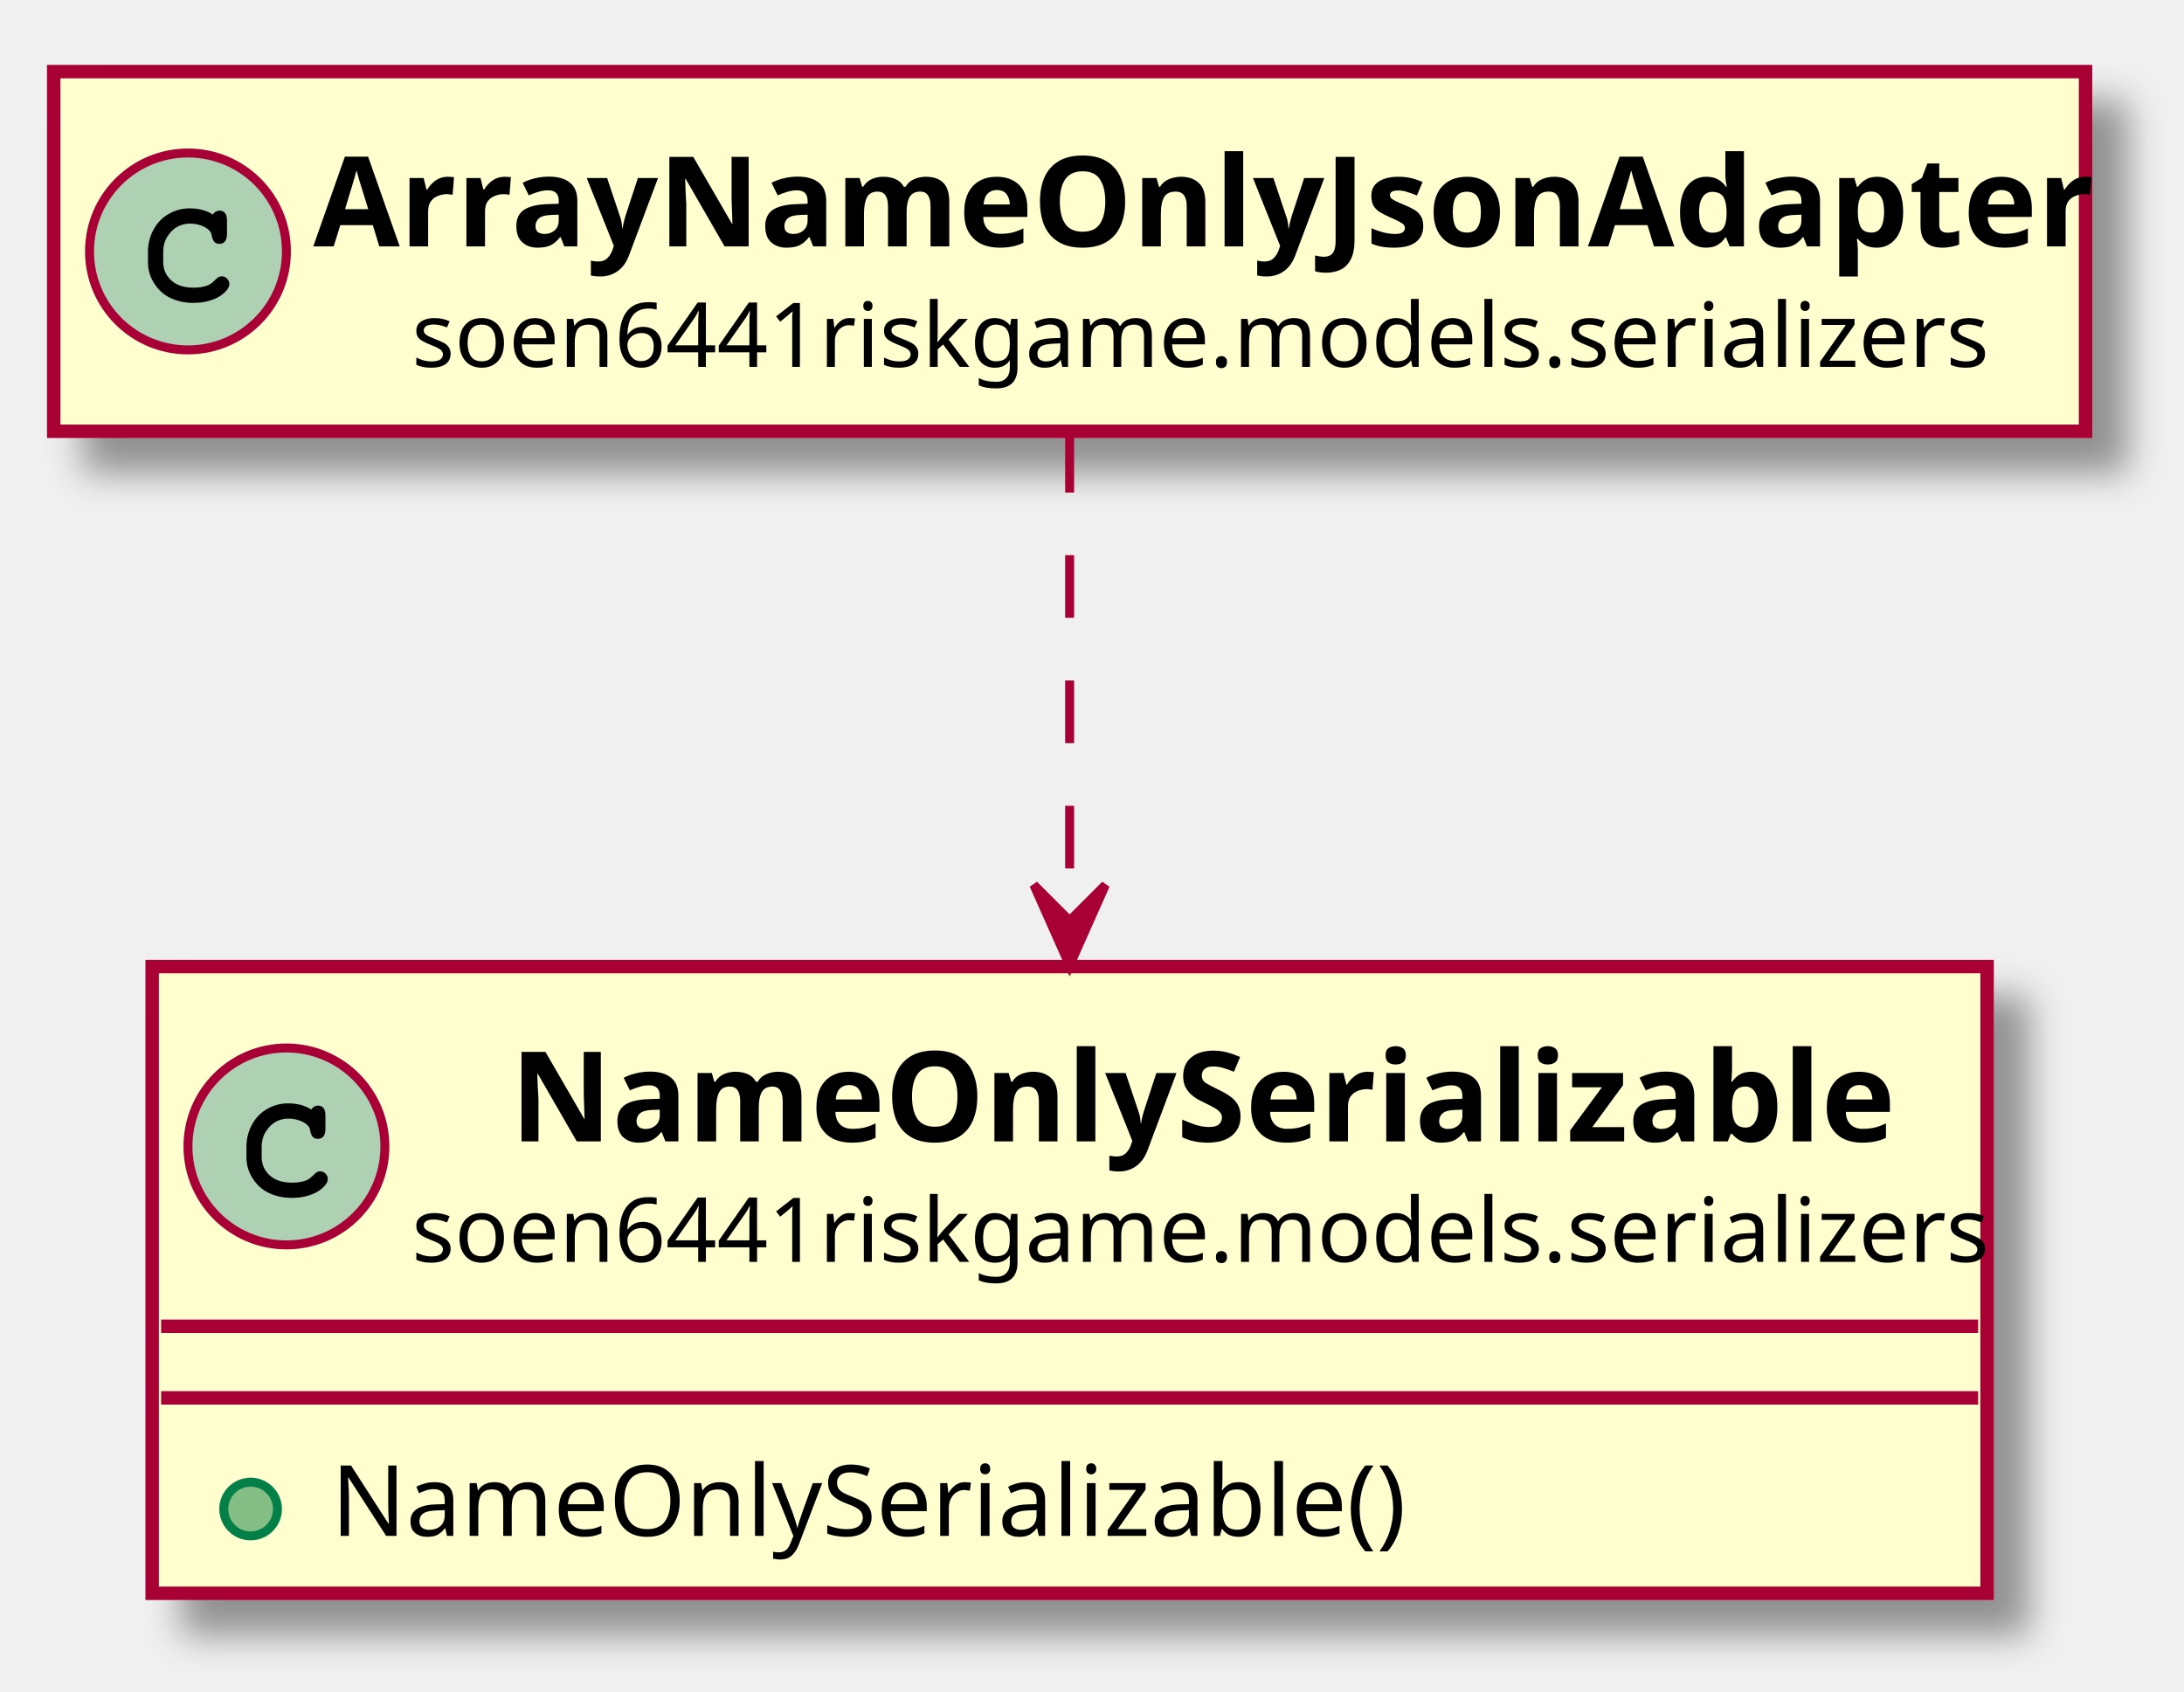
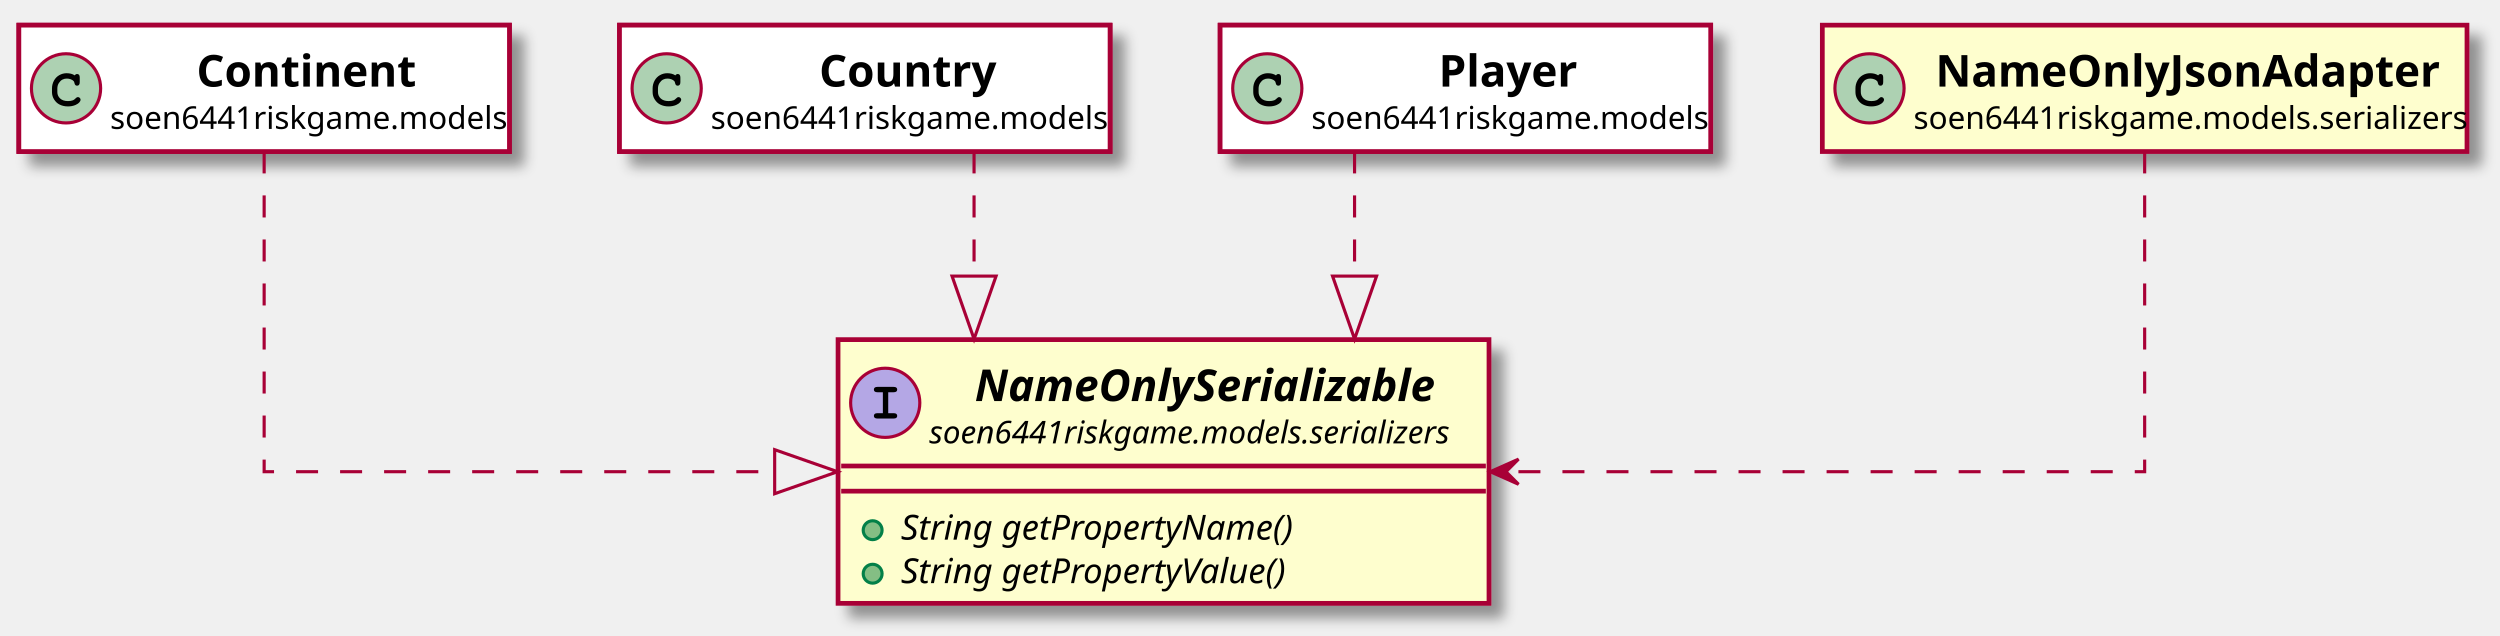
- <svg xmlns="http://www.w3.org/2000/svg" xmlns:xlink="http://www.w3.org/1999/xlink" contentScriptType="application/ecmascript" contentStyleType="text/css" height="189px" preserveAspectRatio="none" style="width:244px;height:189px;" version="1.1" viewBox="0 0 244 189" width="244px" zoomAndPan="magnify">
+ <svg xmlns="http://www.w3.org/2000/svg" xmlns:xlink="http://www.w3.org/1999/xlink" contentScriptType="application/ecmascript" contentStyleType="text/css" height="202px" preserveAspectRatio="none" style="width:795px;height:202px;" version="1.1" viewBox="0 0 795 202" width="795px" zoomAndPan="magnify">
  <defs>
-     <filter height="300%" id="fddvhqfem4j7y" width="300%" x="-1" y="-1">
+     <filter height="300%" id="f1bypk6m10dz03" width="300%" x="-1" y="-1">
      <feGaussianBlur result="blurOut" stdDeviation="2.0" />
      <feColorMatrix in="blurOut" result="blurOut2" type="matrix" values="0 0 0 0 0 0 0 0 0 0 0 0 0 0 0 0 0 0 .4 0" />
      <feOffset dx="4.0" dy="4.0" in="blurOut2" result="blurOut3" />
      <feBlend in="SourceGraphic" in2="blurOut3" mode="normal" />
    </filter>
  </defs>
  <g>
    <a target="_parent" xlink:actuate="onRequest" xlink:href="../../../soen6441riskgame/models/serializers/NameOnlySerializable.html" xlink:show="new" xlink:title="soen6441riskgame.models.serializers.NameOnlySerializable" xlink:type="simple">
-       <rect fill="#FEFECE" filter="url(#fddvhqfem4j7y)" height="70.023" id="soen6441riskgame.models.serializers.NameOnlySerializable" style="stroke: #A80036; stroke-width: 1.5;" width="205" x="17" y="108" />
-       <ellipse cx="32" cy="128.094" fill="#ADD1B2" rx="11" ry="11" style="stroke: #A80036; stroke-width: 1.0;" />
-       <path d="M34.766,123.969 Q34.922,123.75 35.109,123.641 Q35.297,123.531 35.516,123.531 Q35.891,123.531 36.125,123.789 Q36.359,124.047 36.359,124.656 L36.359,126.109 Q36.359,126.719 36.125,126.984 Q35.891,127.25 35.516,127.25 Q35.172,127.25 34.969,127.047 Q34.766,126.859 34.656,126.344 Q34.609,125.984 34.422,125.797 Q34.094,125.422 33.484,125.203 Q32.875,124.984 32.25,124.984 Q31.484,124.984 30.852,125.312 Q30.219,125.641 29.727,126.391 Q29.234,127.141 29.234,128.172 L29.234,129.266 Q29.234,130.5 30.125,131.32 Q31.016,132.141 32.609,132.141 Q33.547,132.141 34.203,131.891 Q34.594,131.734 35.016,131.297 Q35.281,131.031 35.43,130.953 Q35.578,130.875 35.781,130.875 Q36.109,130.875 36.367,131.133 Q36.625,131.391 36.625,131.734 Q36.625,132.078 36.281,132.484 Q35.781,133.062 34.984,133.391 Q33.906,133.844 32.609,133.844 Q31.094,133.844 29.891,133.219 Q28.906,132.719 28.219,131.648 Q27.531,130.578 27.531,129.297 L27.531,128.141 Q27.531,126.812 28.148,125.664 Q28.766,124.516 29.859,123.898 Q30.953,123.281 32.188,123.281 Q32.922,123.281 33.57,123.445 Q34.219,123.609 34.766,123.969 Z " />
-       <text fill="#000000" font-family="sans-serif" font-size="14" font-weight="bold" lengthAdjust="spacingAndGlyphs" textLength="151" x="57" y="127.533">NameOnlySerializable</text>
-       <text fill="#000000" font-family="sans-serif" font-size="10" lengthAdjust="spacingAndGlyphs" textLength="173" x="46" y="140.99">soen6441riskgame.models.serializers</text>
-       <line style="stroke: #A80036; stroke-width: 1.5;" x1="18" x2="221" y1="148.188" y2="148.188" />
-       <line style="stroke: #A80036; stroke-width: 1.5;" x1="18" x2="221" y1="156.188" y2="156.188" />
-       <ellipse cx="28" cy="168.606" fill="#84BE84" rx="3" ry="3" style="stroke: #038048; stroke-width: 1.0;" />
-       <text fill="#000000" font-family="sans-serif" font-size="11" lengthAdjust="spacingAndGlyphs" textLength="112" x="37" y="171.606">NameOnlySerializable()</text>
+       <rect fill="#FEFECE" filter="url(#f1bypk6m10dz03)" height="83.859" id="soen6441riskgame.models.serializers.NameOnlySerializable" style="stroke: #A80036; stroke-width: 1.5;" width="207" x="266.5" y="108" />
+       <ellipse cx="281.5" cy="128.094" fill="#B4A7E5" rx="11" ry="11" style="stroke: #A80036; stroke-width: 1.0;" />
+       <path d="M282.453,124.734 L282.453,131.391 L284.172,131.391 Q284.781,131.391 285.047,131.625 Q285.312,131.859 285.312,132.25 Q285.312,132.625 285.047,132.859 Q284.781,133.094 284.172,133.094 L279.031,133.094 Q278.422,133.094 278.156,132.859 Q277.891,132.625 277.891,132.234 Q277.891,131.859 278.156,131.625 Q278.422,131.391 279.031,131.391 L280.75,131.391 L280.75,124.734 L279.031,124.734 Q278.422,124.734 278.156,124.5 Q277.891,124.266 277.891,123.875 Q277.891,123.5 278.156,123.266 Q278.422,123.031 279.031,123.031 L284.172,123.031 Q284.781,123.031 285.047,123.266 Q285.312,123.5 285.312,123.875 Q285.312,124.266 285.047,124.5 Q284.781,124.734 284.172,124.734 L282.453,124.734 Z " />
+       <text fill="#000000" font-family="sans-serif" font-size="14" font-style="italic" font-weight="bold" lengthAdjust="spacingAndGlyphs" textLength="146" x="310" y="127.533">NameOnlySerializable</text>
+       <text fill="#000000" font-family="sans-serif" font-size="10" font-style="italic" lengthAdjust="spacingAndGlyphs" textLength="175" x="295.5" y="140.99">soen6441riskgame.models.serializers</text>
+       <line style="stroke: #A80036; stroke-width: 1.5;" x1="267.5" x2="472.5" y1="148.188" y2="148.188" />
+       <line style="stroke: #A80036; stroke-width: 1.5;" x1="267.5" x2="472.5" y1="156.188" y2="156.188" />
+       <ellipse cx="277.5" cy="168.606" fill="#84BE84" rx="3" ry="3" style="stroke: #038048; stroke-width: 1.0;" />
+       <text fill="#000000" font-family="sans-serif" font-size="11" font-style="italic" lengthAdjust="spacingAndGlyphs" textLength="125" x="286.5" y="171.606">String getPropertyName()</text>
+       <ellipse cx="277.5" cy="182.441" fill="#84BE84" rx="3" ry="3" style="stroke: #038048; stroke-width: 1.0;" />
+       <text fill="#000000" font-family="sans-serif" font-size="11" font-style="italic" lengthAdjust="spacingAndGlyphs" textLength="124" x="286.5" y="185.442">String getPropertyValue()</text>
    </a>
-     <a target="_parent" xlink:actuate="onRequest" xlink:href="../../../soen6441riskgame/models/serializers/ArrayNameOnlyJsonAdapter.html" xlink:show="new" xlink:title="soen6441riskgame.models.serializers.ArrayNameOnlyJsonAdapter" xlink:type="simple">
-       <rect fill="#FEFECE" filter="url(#fddvhqfem4j7y)" height="40.188" id="soen6441riskgame.models.serializers.ArrayNameOnlyJsonAdapter" style="stroke: #A80036; stroke-width: 1.5;" width="227" x="6" y="8" />
+     <a target="_parent" xlink:actuate="onRequest" xlink:href="../../../soen6441riskgame/models/Continent.html" xlink:show="new" xlink:title="soen6441riskgame.models.Continent" xlink:type="simple">
+       <rect fill="#FFFFFF" filter="url(#f1bypk6m10dz03)" height="40.188" id="soen6441riskgame.models.Continent" style="stroke: #A80036; stroke-width: 1.5;" width="156" x="6" y="8" />
+       <rect fill="#FFFFFF" height="40.188" style="stroke: #A80036; stroke-width: 1.5;" width="156" x="6" y="8" />
      <ellipse cx="21" cy="28.094" fill="#ADD1B2" rx="11" ry="11" style="stroke: #A80036; stroke-width: 1.0;" />
      <path d="M23.766,23.969 Q23.922,23.75 24.109,23.641 Q24.297,23.531 24.516,23.531 Q24.891,23.531 25.125,23.789 Q25.359,24.047 25.359,24.656 L25.359,26.109 Q25.359,26.719 25.125,26.984 Q24.891,27.25 24.516,27.25 Q24.172,27.25 23.969,27.047 Q23.766,26.859 23.656,26.344 Q23.609,25.984 23.422,25.797 Q23.094,25.422 22.484,25.203 Q21.875,24.984 21.25,24.984 Q20.484,24.984 19.852,25.312 Q19.219,25.641 18.727,26.391 Q18.234,27.141 18.234,28.172 L18.234,29.266 Q18.234,30.5 19.125,31.32 Q20.016,32.141 21.609,32.141 Q22.547,32.141 23.203,31.891 Q23.594,31.734 24.016,31.297 Q24.281,31.031 24.43,30.953 Q24.578,30.875 24.781,30.875 Q25.109,30.875 25.367,31.133 Q25.625,31.391 25.625,31.734 Q25.625,32.078 25.281,32.484 Q24.781,33.062 23.984,33.391 Q22.906,33.844 21.609,33.844 Q20.094,33.844 18.891,33.219 Q17.906,32.719 17.219,31.648 Q16.531,30.578 16.531,29.297 L16.531,28.141 Q16.531,26.812 17.148,25.664 Q17.766,24.516 18.859,23.898 Q19.953,23.281 21.188,23.281 Q21.922,23.281 22.57,23.445 Q23.219,23.609 23.766,23.969 Z " />
-       <text fill="#000000" font-family="sans-serif" font-size="14" font-weight="bold" lengthAdjust="spacingAndGlyphs" textLength="195" x="35" y="27.533">ArrayNameOnlyJsonAdapter</text>
-       <text fill="#000000" font-family="sans-serif" font-size="10" lengthAdjust="spacingAndGlyphs" textLength="173" x="46" y="40.99">soen6441riskgame.models.serializers</text>
+       <text fill="#000000" font-family="sans-serif" font-size="14" font-weight="bold" lengthAdjust="spacingAndGlyphs" textLength="69" x="62.5" y="27.533">Continent</text>
+       <text fill="#000000" font-family="sans-serif" font-size="10" lengthAdjust="spacingAndGlyphs" textLength="124" x="35" y="40.99">soen6441riskgame.models</text>
    </a>
-     <path d="M119.5,48.031 C119.5,48.031 119.5,102.871 119.5,102.871 " fill="none" id="soen6441riskgame.models.serializers.ArrayNameOnlyJsonAdapter-soen6441riskgame.models.serializers.NameOnlySerializable" style="stroke: #A80036; stroke-width: 1.0; stroke-dasharray: 7.0,7.0;" />
-     <polygon fill="#A80036" points="119.5,107.871,123.5,98.871,119.5,102.871,115.5,98.871,119.5,107.871" style="stroke: #A80036; stroke-width: 1.0;" />
+     <a target="_parent" xlink:actuate="onRequest" xlink:href="../../../soen6441riskgame/models/Country.html" xlink:show="new" xlink:title="soen6441riskgame.models.Country" xlink:type="simple">
+       <rect fill="#FFFFFF" filter="url(#f1bypk6m10dz03)" height="40.188" id="soen6441riskgame.models.Country" style="stroke: #A80036; stroke-width: 1.5;" width="156" x="197" y="8" />
+       <rect fill="#FFFFFF" height="40.188" style="stroke: #A80036; stroke-width: 1.5;" width="156" x="197" y="8" />
+       <ellipse cx="212" cy="28.094" fill="#ADD1B2" rx="11" ry="11" style="stroke: #A80036; stroke-width: 1.0;" />
+       <path d="M214.766,23.969 Q214.922,23.75 215.109,23.641 Q215.297,23.531 215.516,23.531 Q215.891,23.531 216.125,23.789 Q216.359,24.047 216.359,24.656 L216.359,26.109 Q216.359,26.719 216.125,26.984 Q215.891,27.25 215.516,27.25 Q215.172,27.25 214.969,27.047 Q214.766,26.859 214.656,26.344 Q214.609,25.984 214.422,25.797 Q214.094,25.422 213.484,25.203 Q212.875,24.984 212.25,24.984 Q211.484,24.984 210.852,25.312 Q210.219,25.641 209.727,26.391 Q209.234,27.141 209.234,28.172 L209.234,29.266 Q209.234,30.5 210.125,31.32 Q211.016,32.141 212.609,32.141 Q213.547,32.141 214.203,31.891 Q214.594,31.734 215.016,31.297 Q215.281,31.031 215.43,30.953 Q215.578,30.875 215.781,30.875 Q216.109,30.875 216.367,31.133 Q216.625,31.391 216.625,31.734 Q216.625,32.078 216.281,32.484 Q215.781,33.062 214.984,33.391 Q213.906,33.844 212.609,33.844 Q211.094,33.844 209.891,33.219 Q208.906,32.719 208.219,31.648 Q207.531,30.578 207.531,29.297 L207.531,28.141 Q207.531,26.812 208.148,25.664 Q208.766,24.516 209.859,23.898 Q210.953,23.281 212.188,23.281 Q212.922,23.281 213.57,23.445 Q214.219,23.609 214.766,23.969 Z " />
+       <text fill="#000000" font-family="sans-serif" font-size="14" font-weight="bold" lengthAdjust="spacingAndGlyphs" textLength="55" x="260.5" y="27.533">Country</text>
+       <text fill="#000000" font-family="sans-serif" font-size="10" lengthAdjust="spacingAndGlyphs" textLength="124" x="226" y="40.99">soen6441riskgame.models</text>
+     </a>
+     <a target="_parent" xlink:actuate="onRequest" xlink:href="../../../soen6441riskgame/models/Player.html" xlink:show="new" xlink:title="soen6441riskgame.models.Player" xlink:type="simple">
+       <rect fill="#FFFFFF" filter="url(#f1bypk6m10dz03)" height="40.188" id="soen6441riskgame.models.Player" style="stroke: #A80036; stroke-width: 1.5;" width="156" x="388" y="8" />
+       <rect fill="#FFFFFF" height="40.188" style="stroke: #A80036; stroke-width: 1.5;" width="156" x="388" y="8" />
+       <ellipse cx="403" cy="28.094" fill="#ADD1B2" rx="11" ry="11" style="stroke: #A80036; stroke-width: 1.0;" />
+       <path d="M405.766,23.969 Q405.922,23.75 406.109,23.641 Q406.297,23.531 406.516,23.531 Q406.891,23.531 407.125,23.789 Q407.359,24.047 407.359,24.656 L407.359,26.109 Q407.359,26.719 407.125,26.984 Q406.891,27.25 406.516,27.25 Q406.172,27.25 405.969,27.047 Q405.766,26.859 405.656,26.344 Q405.609,25.984 405.422,25.797 Q405.094,25.422 404.484,25.203 Q403.875,24.984 403.25,24.984 Q402.484,24.984 401.852,25.312 Q401.219,25.641 400.727,26.391 Q400.234,27.141 400.234,28.172 L400.234,29.266 Q400.234,30.5 401.125,31.32 Q402.016,32.141 403.609,32.141 Q404.547,32.141 405.203,31.891 Q405.594,31.734 406.016,31.297 Q406.281,31.031 406.43,30.953 Q406.578,30.875 406.781,30.875 Q407.109,30.875 407.367,31.133 Q407.625,31.391 407.625,31.734 Q407.625,32.078 407.281,32.484 Q406.781,33.062 405.984,33.391 Q404.906,33.844 403.609,33.844 Q402.094,33.844 400.891,33.219 Q399.906,32.719 399.219,31.648 Q398.531,30.578 398.531,29.297 L398.531,28.141 Q398.531,26.812 399.148,25.664 Q399.766,24.516 400.859,23.898 Q401.953,23.281 403.188,23.281 Q403.922,23.281 404.57,23.445 Q405.219,23.609 405.766,23.969 Z " />
+       <text fill="#000000" font-family="sans-serif" font-size="14" font-weight="bold" lengthAdjust="spacingAndGlyphs" textLength="43" x="457.5" y="27.533">Player</text>
+       <text fill="#000000" font-family="sans-serif" font-size="10" lengthAdjust="spacingAndGlyphs" textLength="124" x="417" y="40.99">soen6441riskgame.models</text>
+     </a>
+     <a target="_parent" xlink:actuate="onRequest" xlink:href="../../../soen6441riskgame/models/serializers/NameOnlyJsonAdapter.html" xlink:show="new" xlink:title="soen6441riskgame.models.serializers.NameOnlyJsonAdapter" xlink:type="simple">
+       <rect fill="#FEFECE" filter="url(#f1bypk6m10dz03)" height="40.188" id="soen6441riskgame.models.serializers.NameOnlyJsonAdapter" style="stroke: #A80036; stroke-width: 1.5;" width="205" x="579.5" y="8" />
+       <ellipse cx="594.5" cy="28.094" fill="#ADD1B2" rx="11" ry="11" style="stroke: #A80036; stroke-width: 1.0;" />
+       <path d="M597.266,23.969 Q597.422,23.75 597.609,23.641 Q597.797,23.531 598.016,23.531 Q598.391,23.531 598.625,23.789 Q598.859,24.047 598.859,24.656 L598.859,26.109 Q598.859,26.719 598.625,26.984 Q598.391,27.25 598.016,27.25 Q597.672,27.25 597.469,27.047 Q597.266,26.859 597.156,26.344 Q597.109,25.984 596.922,25.797 Q596.594,25.422 595.984,25.203 Q595.375,24.984 594.75,24.984 Q593.984,24.984 593.352,25.312 Q592.719,25.641 592.227,26.391 Q591.734,27.141 591.734,28.172 L591.734,29.266 Q591.734,30.5 592.625,31.32 Q593.516,32.141 595.109,32.141 Q596.047,32.141 596.703,31.891 Q597.094,31.734 597.516,31.297 Q597.781,31.031 597.93,30.953 Q598.078,30.875 598.281,30.875 Q598.609,30.875 598.867,31.133 Q599.125,31.391 599.125,31.734 Q599.125,32.078 598.781,32.484 Q598.281,33.062 597.484,33.391 Q596.406,33.844 595.109,33.844 Q593.594,33.844 592.391,33.219 Q591.406,32.719 590.719,31.648 Q590.031,30.578 590.031,29.297 L590.031,28.141 Q590.031,26.812 590.648,25.664 Q591.266,24.516 592.359,23.898 Q593.453,23.281 594.688,23.281 Q595.422,23.281 596.07,23.445 Q596.719,23.609 597.266,23.969 Z " />
+       <text fill="#000000" font-family="sans-serif" font-size="14" font-weight="bold" lengthAdjust="spacingAndGlyphs" textLength="159" x="615.5" y="27.533">NameOnlyJsonAdapter</text>
+       <text fill="#000000" font-family="sans-serif" font-size="10" lengthAdjust="spacingAndGlyphs" textLength="173" x="608.5" y="40.99">soen6441riskgame.models.serializers</text>
+     </a>
+     <path d="M84,48.146 C84,82.797 84,150 84,150 C84,150 246.343,150 246.343,150 " fill="none" id="soen6441riskgame.models.Continent-soen6441riskgame.models.serializers.NameOnlySerializable" style="stroke: #A80036; stroke-width: 1.0; stroke-dasharray: 7.0,7.0;" />
+     <polygon fill="none" points="246.343,143,266.343,150,246.343,157,246.343,143" style="stroke: #A80036; stroke-width: 1.0;" />
+     <path d="M309.75,48.146 C309.75,48.146 309.75,87.804 309.75,87.804 " fill="none" id="soen6441riskgame.models.Country-soen6441riskgame.models.serializers.NameOnlySerializable" style="stroke: #A80036; stroke-width: 1.0; stroke-dasharray: 7.0,7.0;" />
+     <polygon fill="none" points="316.75,87.804,309.75,107.804,302.75,87.804,316.75,87.804" style="stroke: #A80036; stroke-width: 1.0;" />
+     <path d="M430.75,48.146 C430.75,48.146 430.75,87.804 430.75,87.804 " fill="none" id="soen6441riskgame.models.Player-soen6441riskgame.models.serializers.NameOnlySerializable" style="stroke: #A80036; stroke-width: 1.0; stroke-dasharray: 7.0,7.0;" />
+     <polygon fill="none" points="437.75,87.804,430.75,107.804,423.75,87.804,437.75,87.804" style="stroke: #A80036; stroke-width: 1.0;" />
+     <path d="M682,48.146 C682,82.797 682,150 682,150 C682,150 478.891,150 478.891,150 " fill="none" id="soen6441riskgame.models.serializers.NameOnlyJsonAdapter-soen6441riskgame.models.serializers.NameOnlySerializable" style="stroke: #A80036; stroke-width: 1.0; stroke-dasharray: 7.0,7.0;" />
+     <polygon fill="#A80036" points="473.891,150,482.891,154,478.891,150,482.891,146,473.891,150" style="stroke: #A80036; stroke-width: 1.0;" />
  </g>
</svg>
